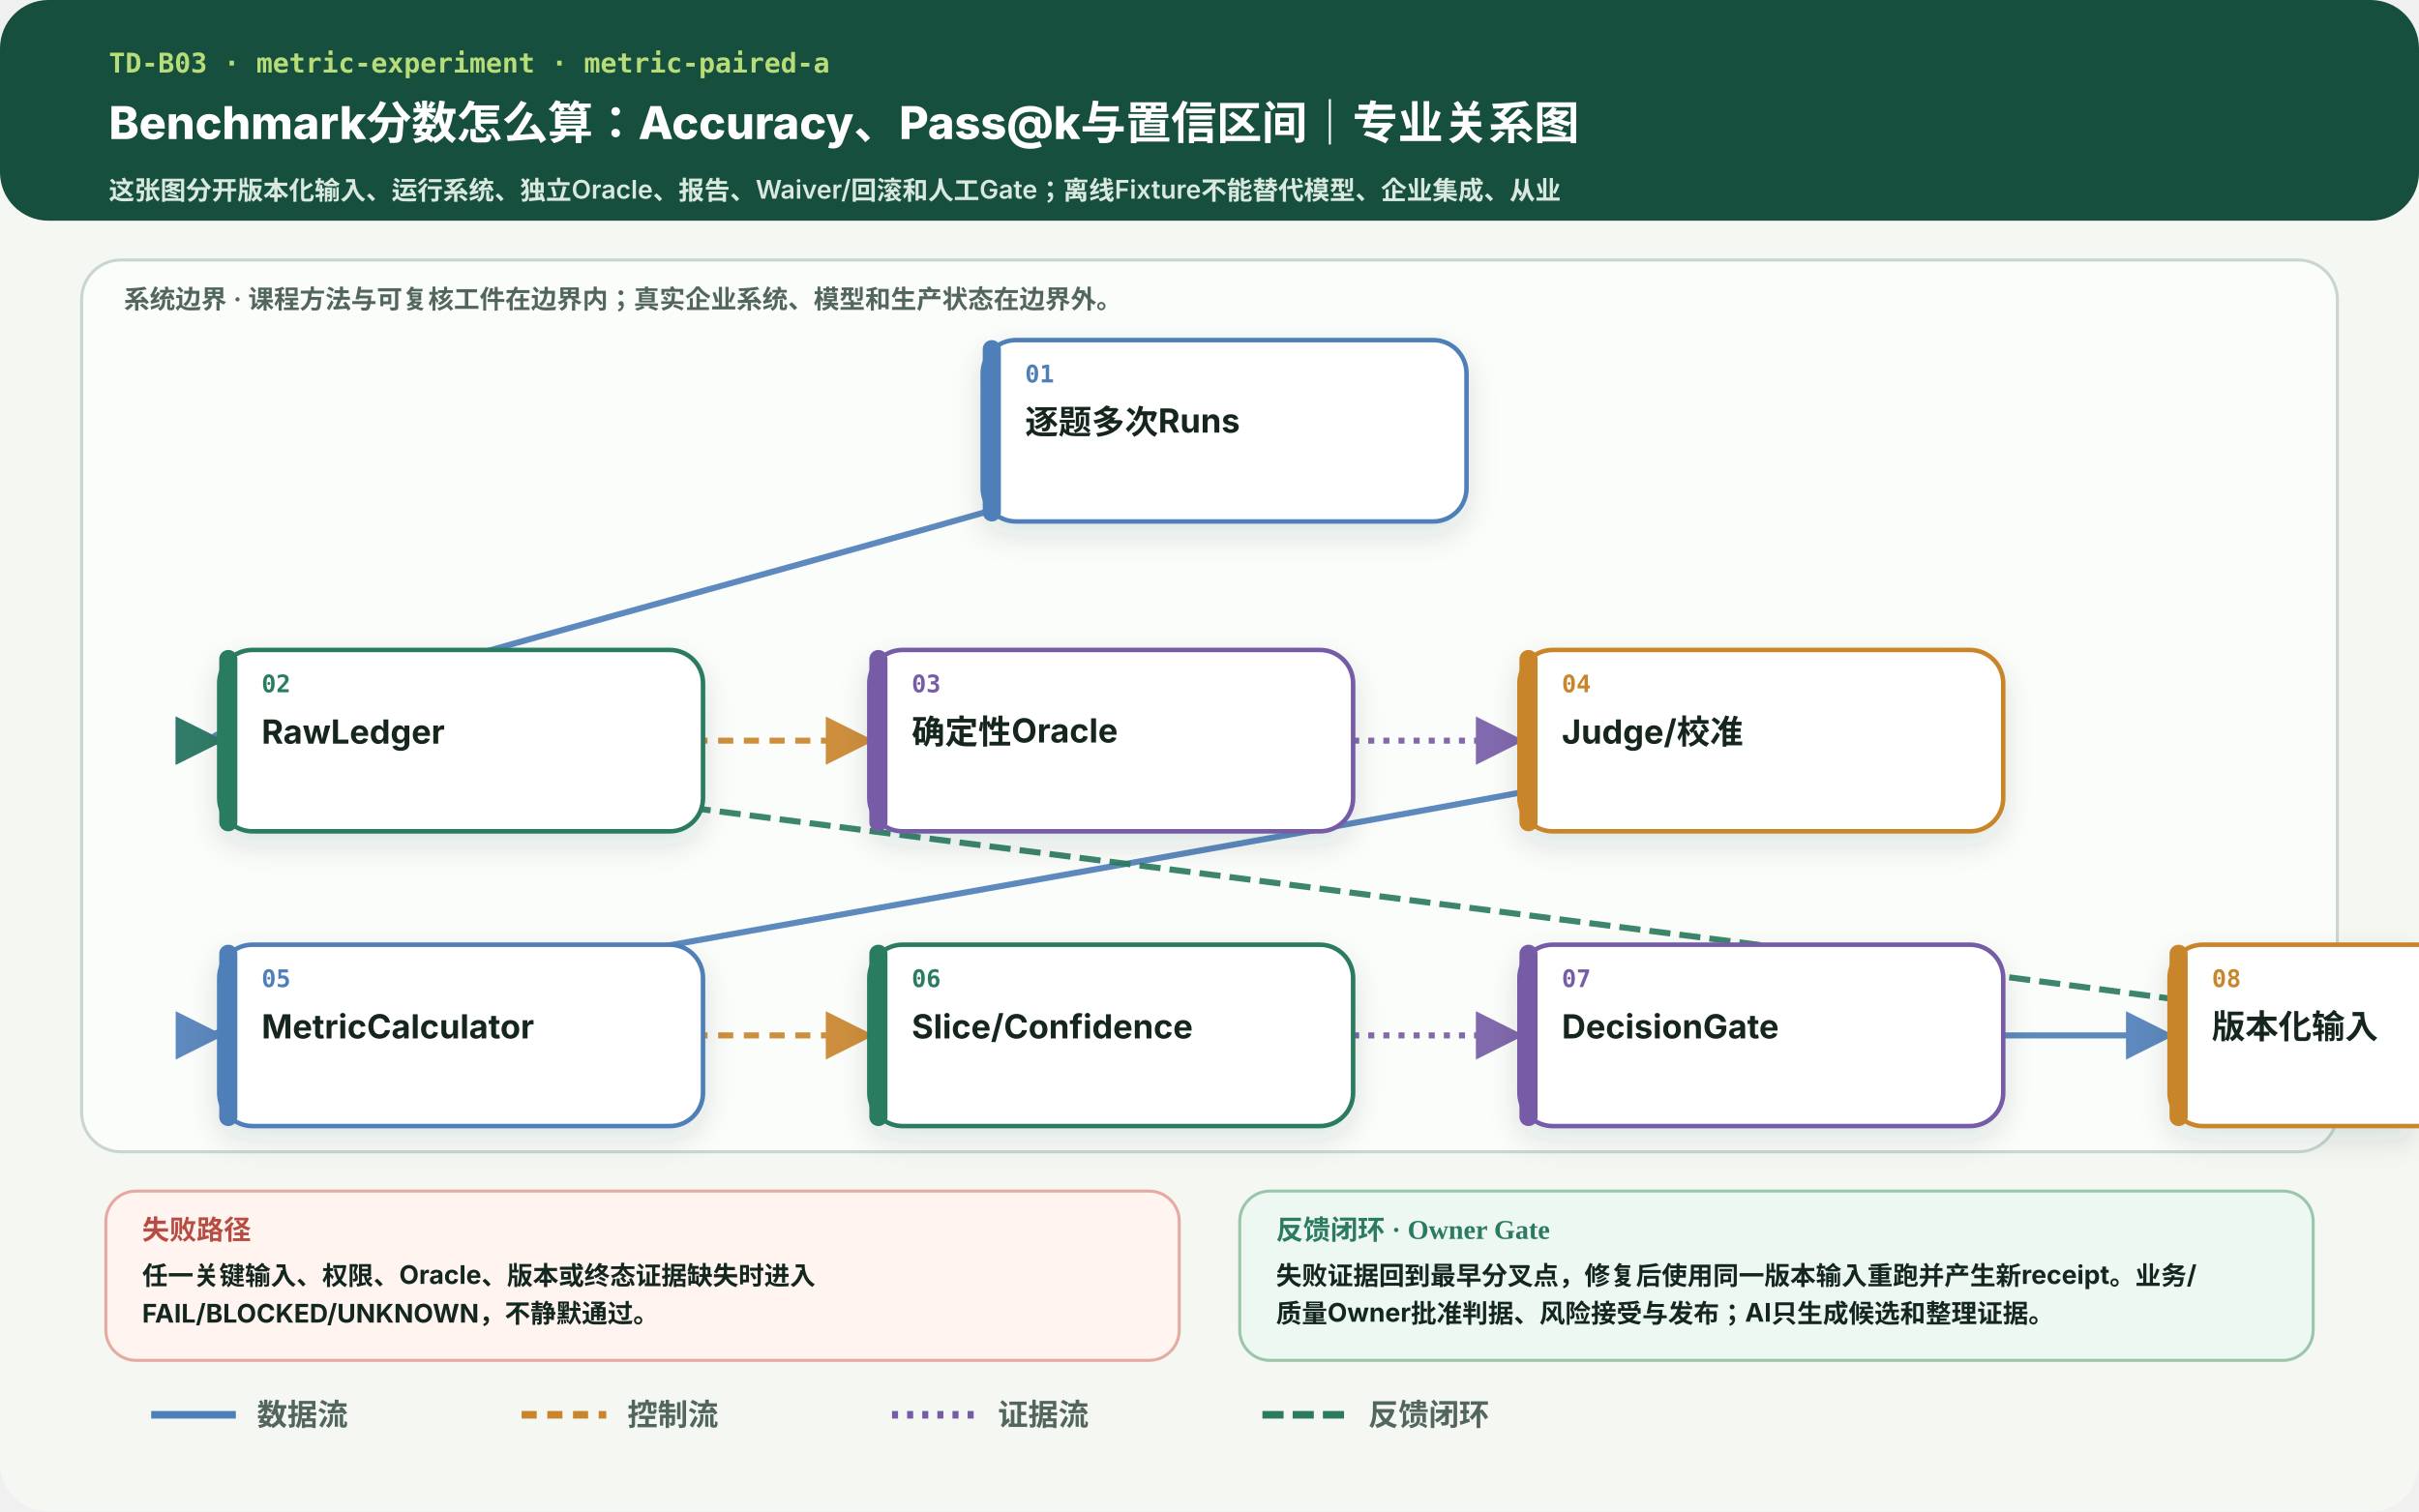
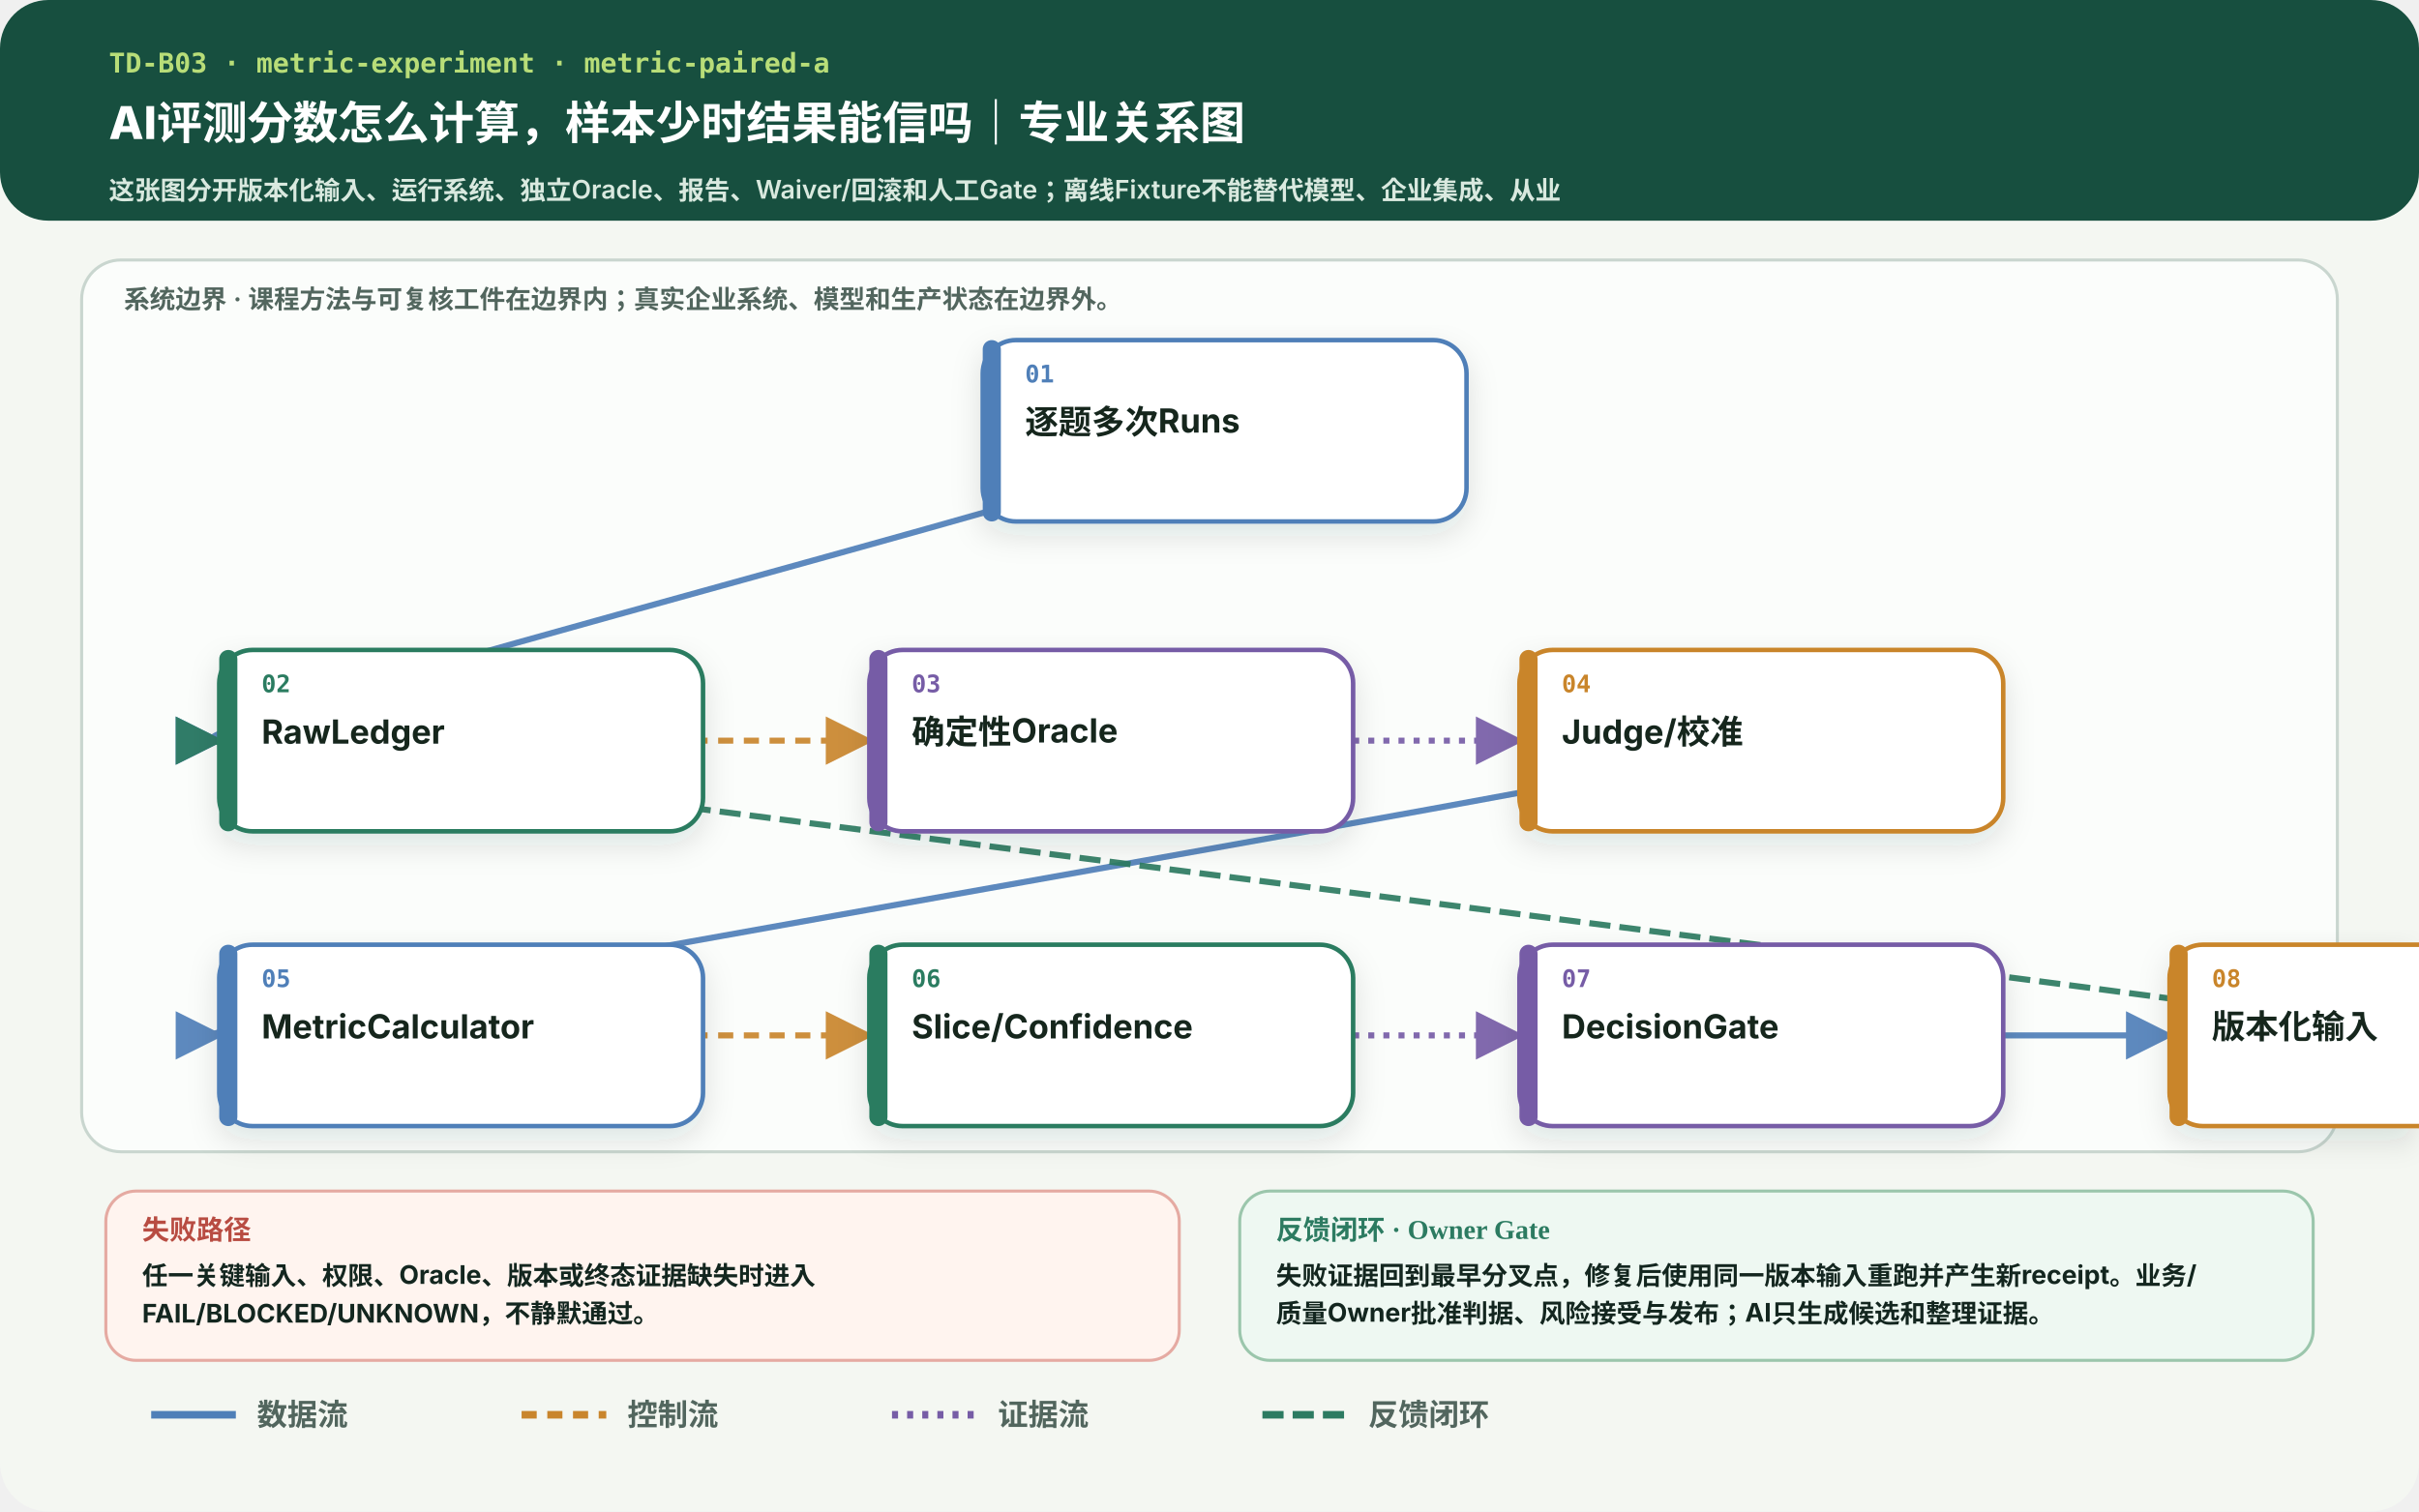
<svg xmlns="http://www.w3.org/2000/svg" role="img" aria-labelledby="title desc" viewBox="0 0 1600 1000" width="1600" height="1000">
  <defs>
    <filter id="shadow" x="-15%" y="-15%" width="130%" height="140%">
      <feDropShadow dx="0" dy="8" stdDeviation="10" flood-color="#173f32" flood-opacity="0.12" />
    </filter>
    <marker id="arrow-data" viewBox="0 0 10 10" refX="9" refY="5" markerWidth="8" markerHeight="8" orient="auto-start-reverse">
      <path d="M 0 0 L 10 5 L 0 10 z" fill="#4f7fb8" />
    </marker>
    <marker id="arrow-control" viewBox="0 0 10 10" refX="9" refY="5" markerWidth="8" markerHeight="8" orient="auto-start-reverse">
      <path d="M 0 0 L 10 5 L 0 10 z" fill="#c9852c" />
    </marker>
    <marker id="arrow-evidence" viewBox="0 0 10 10" refX="9" refY="5" markerWidth="8" markerHeight="8" orient="auto-start-reverse">
      <path d="M 0 0 L 10 5 L 0 10 z" fill="#765ca6" />
    </marker>
    <marker id="arrow-feedback" viewBox="0 0 10 10" refX="9" refY="5" markerWidth="8" markerHeight="8" orient="auto-start-reverse">
      <path d="M 0 0 L 10 5 L 0 10 z" fill="#2c7b61" />
    </marker>
  </defs>
  <rect width="1600" height="1000" rx="32" fill="#f4f7f2" />
  <rect x="0" y="0" width="1600" height="146" rx="32" fill="#174f3f" />
  <text x="72" y="48" font-family="ui-monospace,SFMono-Regular,Menlo,monospace" font-size="18" font-weight="800" fill="#b8dd78">TD-B03 · metric-experiment · metric-paired-a</text>
-   <text x="72" y="92" text-anchor="start" font-family="-apple-system,BlinkMacSystemFont,'Segoe UI','PingFang SC',sans-serif" font-size="30" font-weight="800" fill="#ffffff">Benchmark分数怎么算：Accuracy、Pass@k与置信区间｜专业关系图</text>
+   <text x="72" y="92" text-anchor="start" font-family="-apple-system,BlinkMacSystemFont,'Segoe UI','PingFang SC',sans-serif" font-size="30" font-weight="800" fill="#ffffff">AI评测分数怎么计算，样本少时结果能信吗｜专业关系图</text>
  <text x="72" y="132" text-anchor="start" font-family="-apple-system,BlinkMacSystemFont,'Segoe UI','PingFang SC',sans-serif" font-size="17" font-weight="600" fill="#d9e9df">这张图分开版本化输入、运行系统、独立Oracle、报告、Waiver/回滚和人工Gate；离线Fixture不能替代模型、企业集成、从业</text>
  <rect x="54" y="172" width="1492" height="590" rx="26" fill="#fbfdfb" stroke="#c9d6cf" stroke-width="2" />
  <text x="82" y="204" font-size="17" font-weight="800" fill="#52665e">系统边界 · 课程方法与可复核工件在边界内；真实企业系统、模型和生产状态在边界外。</text>
  <path d="M 810 285 C 885 285, 70 490, 145 490" fill="none" stroke="#4f7fb8" stroke-width="4" stroke-dasharray="" marker-end="url(#arrow-data)" opacity="0.92" />
  <path d="M 305 490 C 380 490, 500 490, 575 490" fill="none" stroke="#c9852c" stroke-width="4" stroke-dasharray="10 7" marker-end="url(#arrow-control)" opacity="0.92" />
  <path d="M 735 490 C 810 490, 930 490, 1005 490" fill="none" stroke="#765ca6" stroke-width="4" stroke-dasharray="4 6" marker-end="url(#arrow-evidence)" opacity="0.92" />
  <path d="M 1165 490 C 1240 490, 70 685, 145 685" fill="none" stroke="#4f7fb8" stroke-width="4" stroke-dasharray="" marker-end="url(#arrow-data)" opacity="0.92" />
  <path d="M 305 685 C 380 685, 500 685, 575 685" fill="none" stroke="#c9852c" stroke-width="4" stroke-dasharray="10 7" marker-end="url(#arrow-control)" opacity="0.92" />
  <path d="M 735 685 C 810 685, 930 685, 1005 685" fill="none" stroke="#765ca6" stroke-width="4" stroke-dasharray="4 6" marker-end="url(#arrow-evidence)" opacity="0.92" />
  <path d="M 1165 685 C 1240 685, 1360 685, 1435 685" fill="none" stroke="#4f7fb8" stroke-width="4" stroke-dasharray="" marker-end="url(#arrow-data)" opacity="0.92" />
  <path d="M 1595 685 C 1670 685, 70 490, 145 490" fill="none" stroke="#2c7b61" stroke-width="4" stroke-dasharray="14 6" marker-end="url(#arrow-feedback)" opacity="0.92" />
  <g filter="url(#shadow)">
    <rect x="650" y="225" width="320" height="120" rx="22" fill="#ffffff" stroke="#4f7fb8" stroke-width="3" />
    <rect x="650" y="225" width="12" height="120" rx="6" fill="#4f7fb8" />
    <text x="678" y="253" font-family="ui-monospace,SFMono-Regular,Menlo,monospace" font-size="16" font-weight="800" fill="#4f7fb8">01</text>
    <text x="678" y="287" text-anchor="start" font-family="-apple-system,BlinkMacSystemFont,'Segoe UI','PingFang SC',sans-serif" font-size="22" font-weight="700" fill="#13261f">逐题多次Runs</text>
  </g>
  <g filter="url(#shadow)">
    <rect x="145" y="430" width="320" height="120" rx="22" fill="#ffffff" stroke="#2c7b61" stroke-width="3" />
    <rect x="145" y="430" width="12" height="120" rx="6" fill="#2c7b61" />
    <text x="173" y="458" font-family="ui-monospace,SFMono-Regular,Menlo,monospace" font-size="16" font-weight="800" fill="#2c7b61">02</text>
    <text x="173" y="492" text-anchor="start" font-family="-apple-system,BlinkMacSystemFont,'Segoe UI','PingFang SC',sans-serif" font-size="22" font-weight="700" fill="#13261f">RawLedger</text>
  </g>
  <g filter="url(#shadow)">
    <rect x="575" y="430" width="320" height="120" rx="22" fill="#ffffff" stroke="#765ca6" stroke-width="3" />
    <rect x="575" y="430" width="12" height="120" rx="6" fill="#765ca6" />
    <text x="603" y="458" font-family="ui-monospace,SFMono-Regular,Menlo,monospace" font-size="16" font-weight="800" fill="#765ca6">03</text>
    <text x="603" y="492" text-anchor="start" font-family="-apple-system,BlinkMacSystemFont,'Segoe UI','PingFang SC',sans-serif" font-size="22" font-weight="700" fill="#13261f">确定性Oracle</text>
  </g>
  <g filter="url(#shadow)">
    <rect x="1005" y="430" width="320" height="120" rx="22" fill="#ffffff" stroke="#c9852c" stroke-width="3" />
    <rect x="1005" y="430" width="12" height="120" rx="6" fill="#c9852c" />
    <text x="1033" y="458" font-family="ui-monospace,SFMono-Regular,Menlo,monospace" font-size="16" font-weight="800" fill="#c9852c">04</text>
    <text x="1033" y="492" text-anchor="start" font-family="-apple-system,BlinkMacSystemFont,'Segoe UI','PingFang SC',sans-serif" font-size="22" font-weight="700" fill="#13261f">Judge/校准</text>
  </g>
  <g filter="url(#shadow)">
    <rect x="145" y="625" width="320" height="120" rx="22" fill="#ffffff" stroke="#4f7fb8" stroke-width="3" />
    <rect x="145" y="625" width="12" height="120" rx="6" fill="#4f7fb8" />
    <text x="173" y="653" font-family="ui-monospace,SFMono-Regular,Menlo,monospace" font-size="16" font-weight="800" fill="#4f7fb8">05</text>
    <text x="173" y="687" text-anchor="start" font-family="-apple-system,BlinkMacSystemFont,'Segoe UI','PingFang SC',sans-serif" font-size="22" font-weight="700" fill="#13261f">MetricCalculator</text>
  </g>
  <g filter="url(#shadow)">
    <rect x="575" y="625" width="320" height="120" rx="22" fill="#ffffff" stroke="#2c7b61" stroke-width="3" />
    <rect x="575" y="625" width="12" height="120" rx="6" fill="#2c7b61" />
    <text x="603" y="653" font-family="ui-monospace,SFMono-Regular,Menlo,monospace" font-size="16" font-weight="800" fill="#2c7b61">06</text>
    <text x="603" y="687" text-anchor="start" font-family="-apple-system,BlinkMacSystemFont,'Segoe UI','PingFang SC',sans-serif" font-size="22" font-weight="700" fill="#13261f">Slice/Confidence</text>
  </g>
  <g filter="url(#shadow)">
    <rect x="1005" y="625" width="320" height="120" rx="22" fill="#ffffff" stroke="#765ca6" stroke-width="3" />
    <rect x="1005" y="625" width="12" height="120" rx="6" fill="#765ca6" />
    <text x="1033" y="653" font-family="ui-monospace,SFMono-Regular,Menlo,monospace" font-size="16" font-weight="800" fill="#765ca6">07</text>
    <text x="1033" y="687" text-anchor="start" font-family="-apple-system,BlinkMacSystemFont,'Segoe UI','PingFang SC',sans-serif" font-size="22" font-weight="700" fill="#13261f">DecisionGate</text>
  </g>
  <g filter="url(#shadow)">
    <rect x="1435" y="625" width="320" height="120" rx="22" fill="#ffffff" stroke="#c9852c" stroke-width="3" />
    <rect x="1435" y="625" width="12" height="120" rx="6" fill="#c9852c" />
    <text x="1463" y="653" font-family="ui-monospace,SFMono-Regular,Menlo,monospace" font-size="16" font-weight="800" fill="#c9852c">08</text>
    <text x="1463" y="687" text-anchor="start" font-family="-apple-system,BlinkMacSystemFont,'Segoe UI','PingFang SC',sans-serif" font-size="22" font-weight="700" fill="#13261f">版本化输入</text>
  </g>
  <g transform="translate(70 788)">
    <rect width="710" height="112" rx="20" fill="#fff4ef" stroke="#e5aaa2" stroke-width="2" />
    <text x="24" y="32" font-size="18" font-weight="900" fill="#b84c42">失败路径</text>
    <text x="24" y="62" text-anchor="start" font-family="-apple-system,BlinkMacSystemFont,'Segoe UI','PingFang SC',sans-serif" font-size="17" font-weight="650" fill="#13261f">任一关键输入、权限、Oracle、版本或终态证据缺失时进入</text>
    <text x="24" y="87" text-anchor="start" font-family="-apple-system,BlinkMacSystemFont,'Segoe UI','PingFang SC',sans-serif" font-size="17" font-weight="650" fill="#13261f">FAIL/BLOCKED/UNKNOWN，不静默通过。</text>
  </g>
  <g transform="translate(820 788)">
    <rect width="710" height="112" rx="20" fill="#eef8f2" stroke="#9bc6ac" stroke-width="2" />
    <text x="24" y="32" font-size="18" font-weight="900" fill="#2c7b61">反馈闭环 · Owner Gate</text>
    <text x="24" y="62" text-anchor="start" font-family="-apple-system,BlinkMacSystemFont,'Segoe UI','PingFang SC',sans-serif" font-size="17" font-weight="650" fill="#13261f">失败证据回到最早分叉点，修复后使用同一版本输入重跑并产生新receipt。业务/</text>
    <text x="24" y="87" text-anchor="start" font-family="-apple-system,BlinkMacSystemFont,'Segoe UI','PingFang SC',sans-serif" font-size="17" font-weight="650" fill="#13261f">质量Owner批准判据、风险接受与发布；AI只生成候选和整理证据。</text>
  </g>
  <g transform="translate(100 936)">
    <line x1="0" y1="0" x2="56" y2="0" stroke="#4f7fb8" stroke-width="5" stroke-dasharray="" />
    <text x="70" y="7" font-size="20" font-weight="700" fill="#52665e">数据流</text>
  </g>
  <g transform="translate(345 936)">
    <line x1="0" y1="0" x2="56" y2="0" stroke="#c9852c" stroke-width="5" stroke-dasharray="10 7" />
    <text x="70" y="7" font-size="20" font-weight="700" fill="#52665e">控制流</text>
  </g>
  <g transform="translate(590 936)">
    <line x1="0" y1="0" x2="56" y2="0" stroke="#765ca6" stroke-width="5" stroke-dasharray="4 6" />
    <text x="70" y="7" font-size="20" font-weight="700" fill="#52665e">证据流</text>
  </g>
  <g transform="translate(835 936)">
    <line x1="0" y1="0" x2="56" y2="0" stroke="#2c7b61" stroke-width="5" stroke-dasharray="14 6" />
    <text x="70" y="7" font-size="20" font-weight="700" fill="#52665e">反馈闭环</text>
  </g>
</svg>
